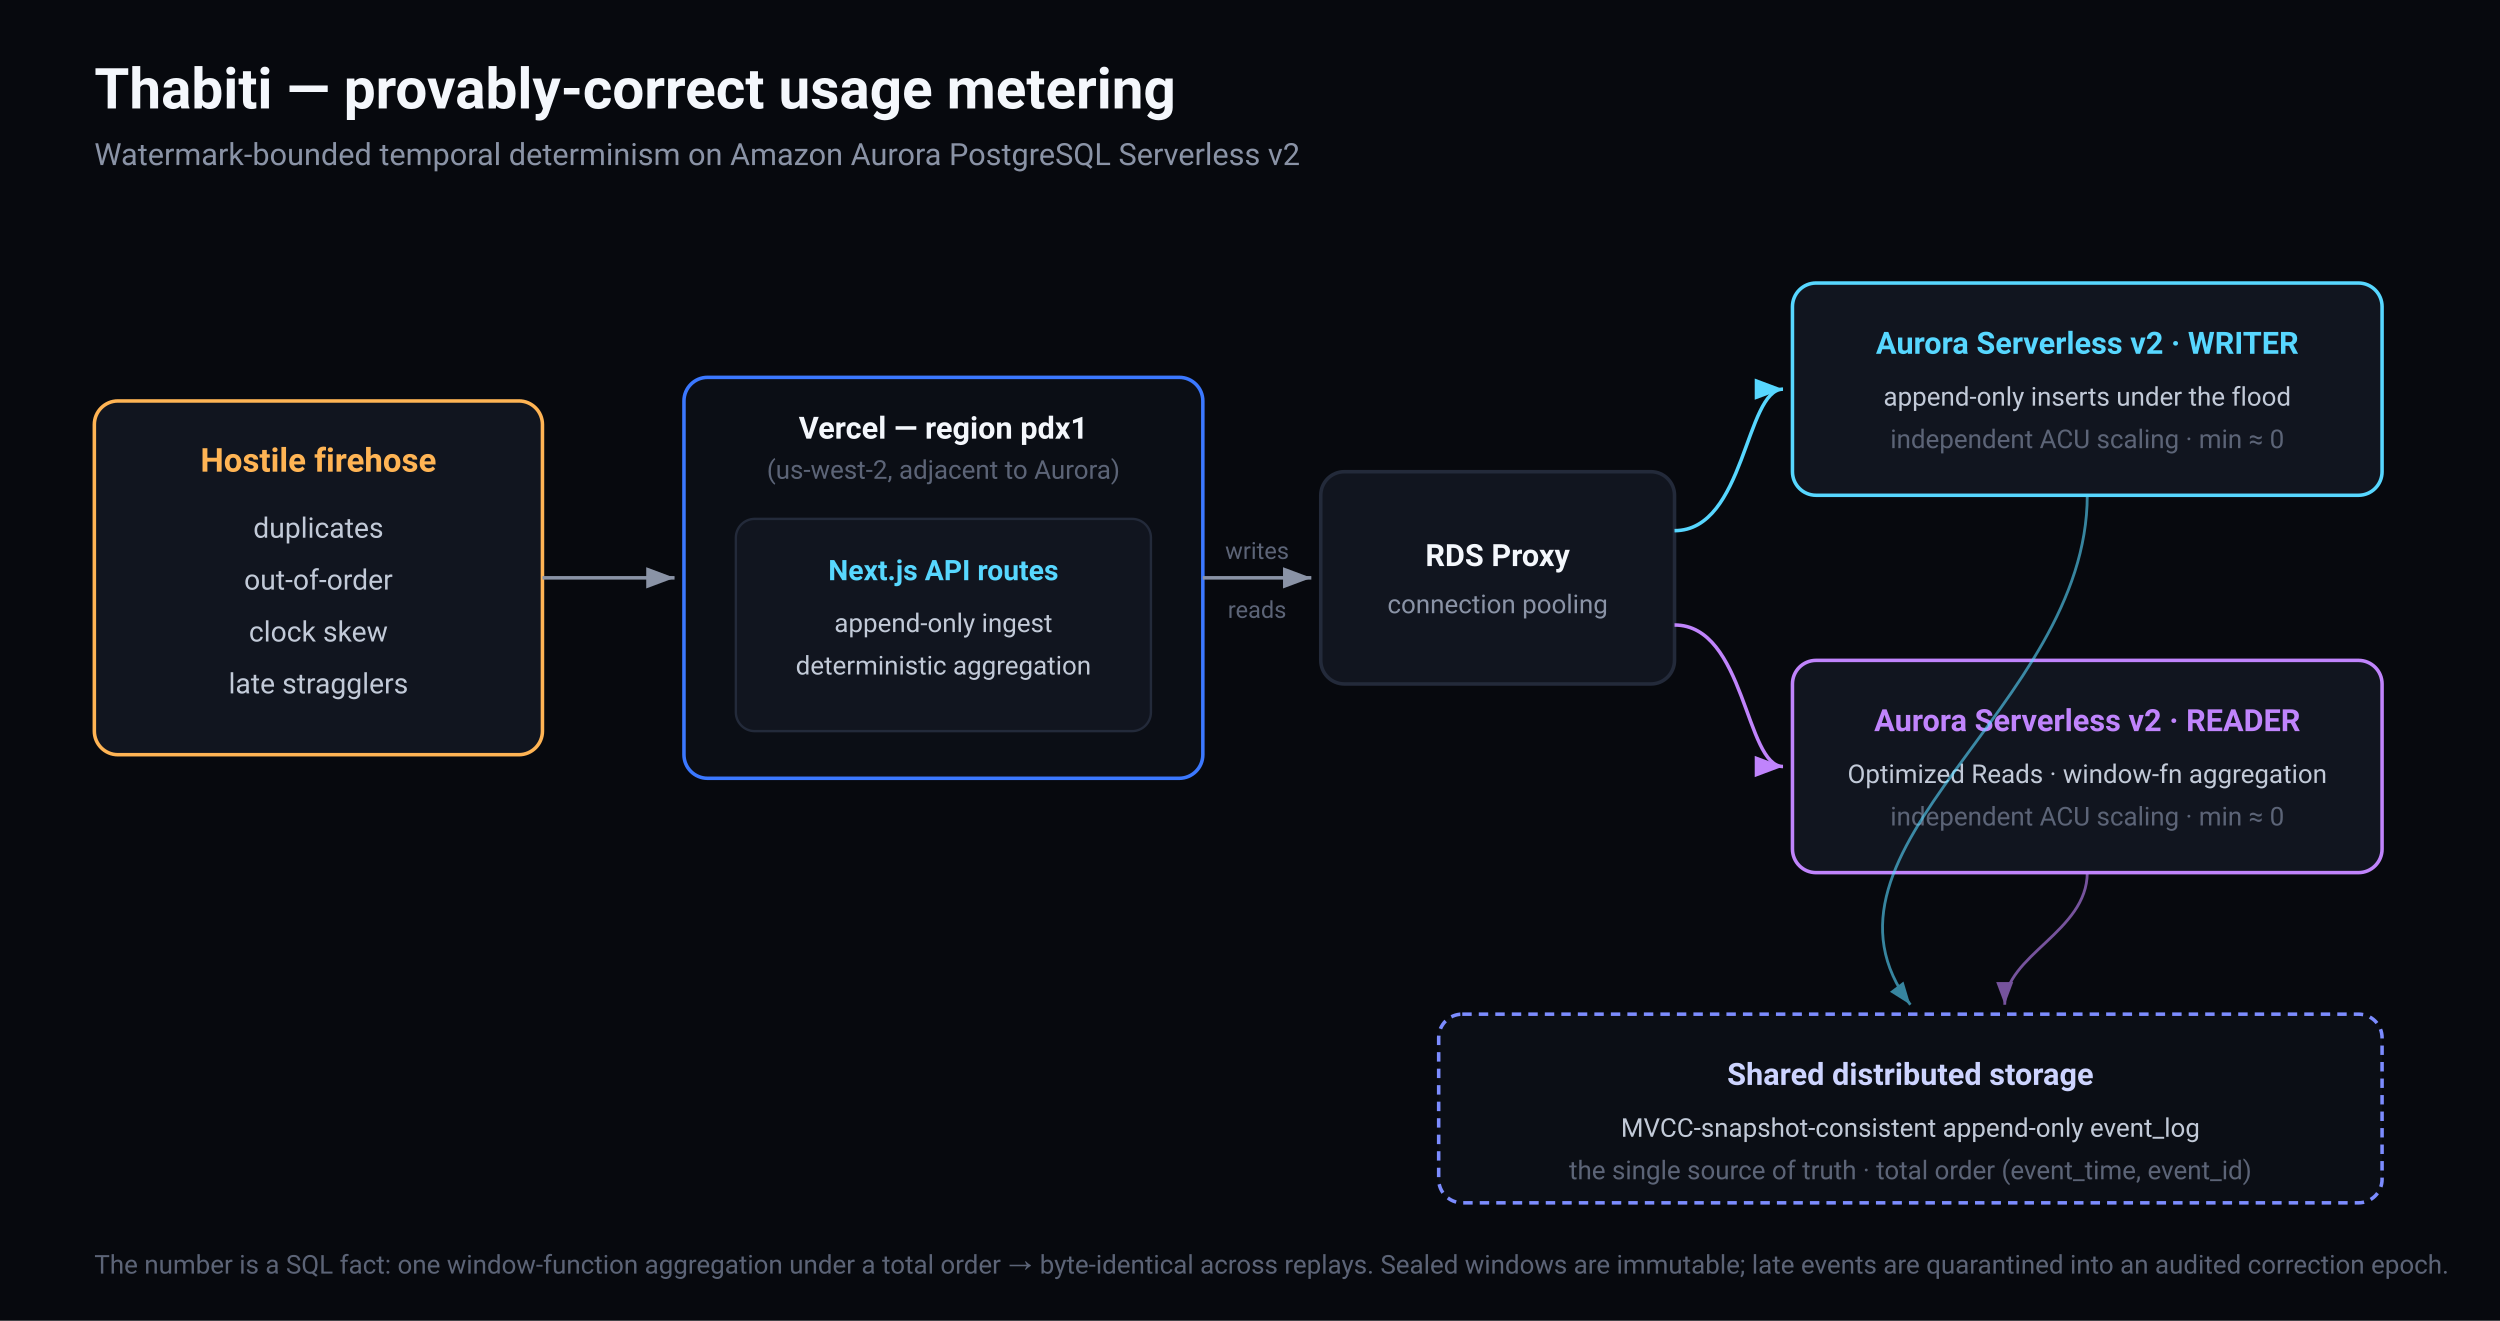
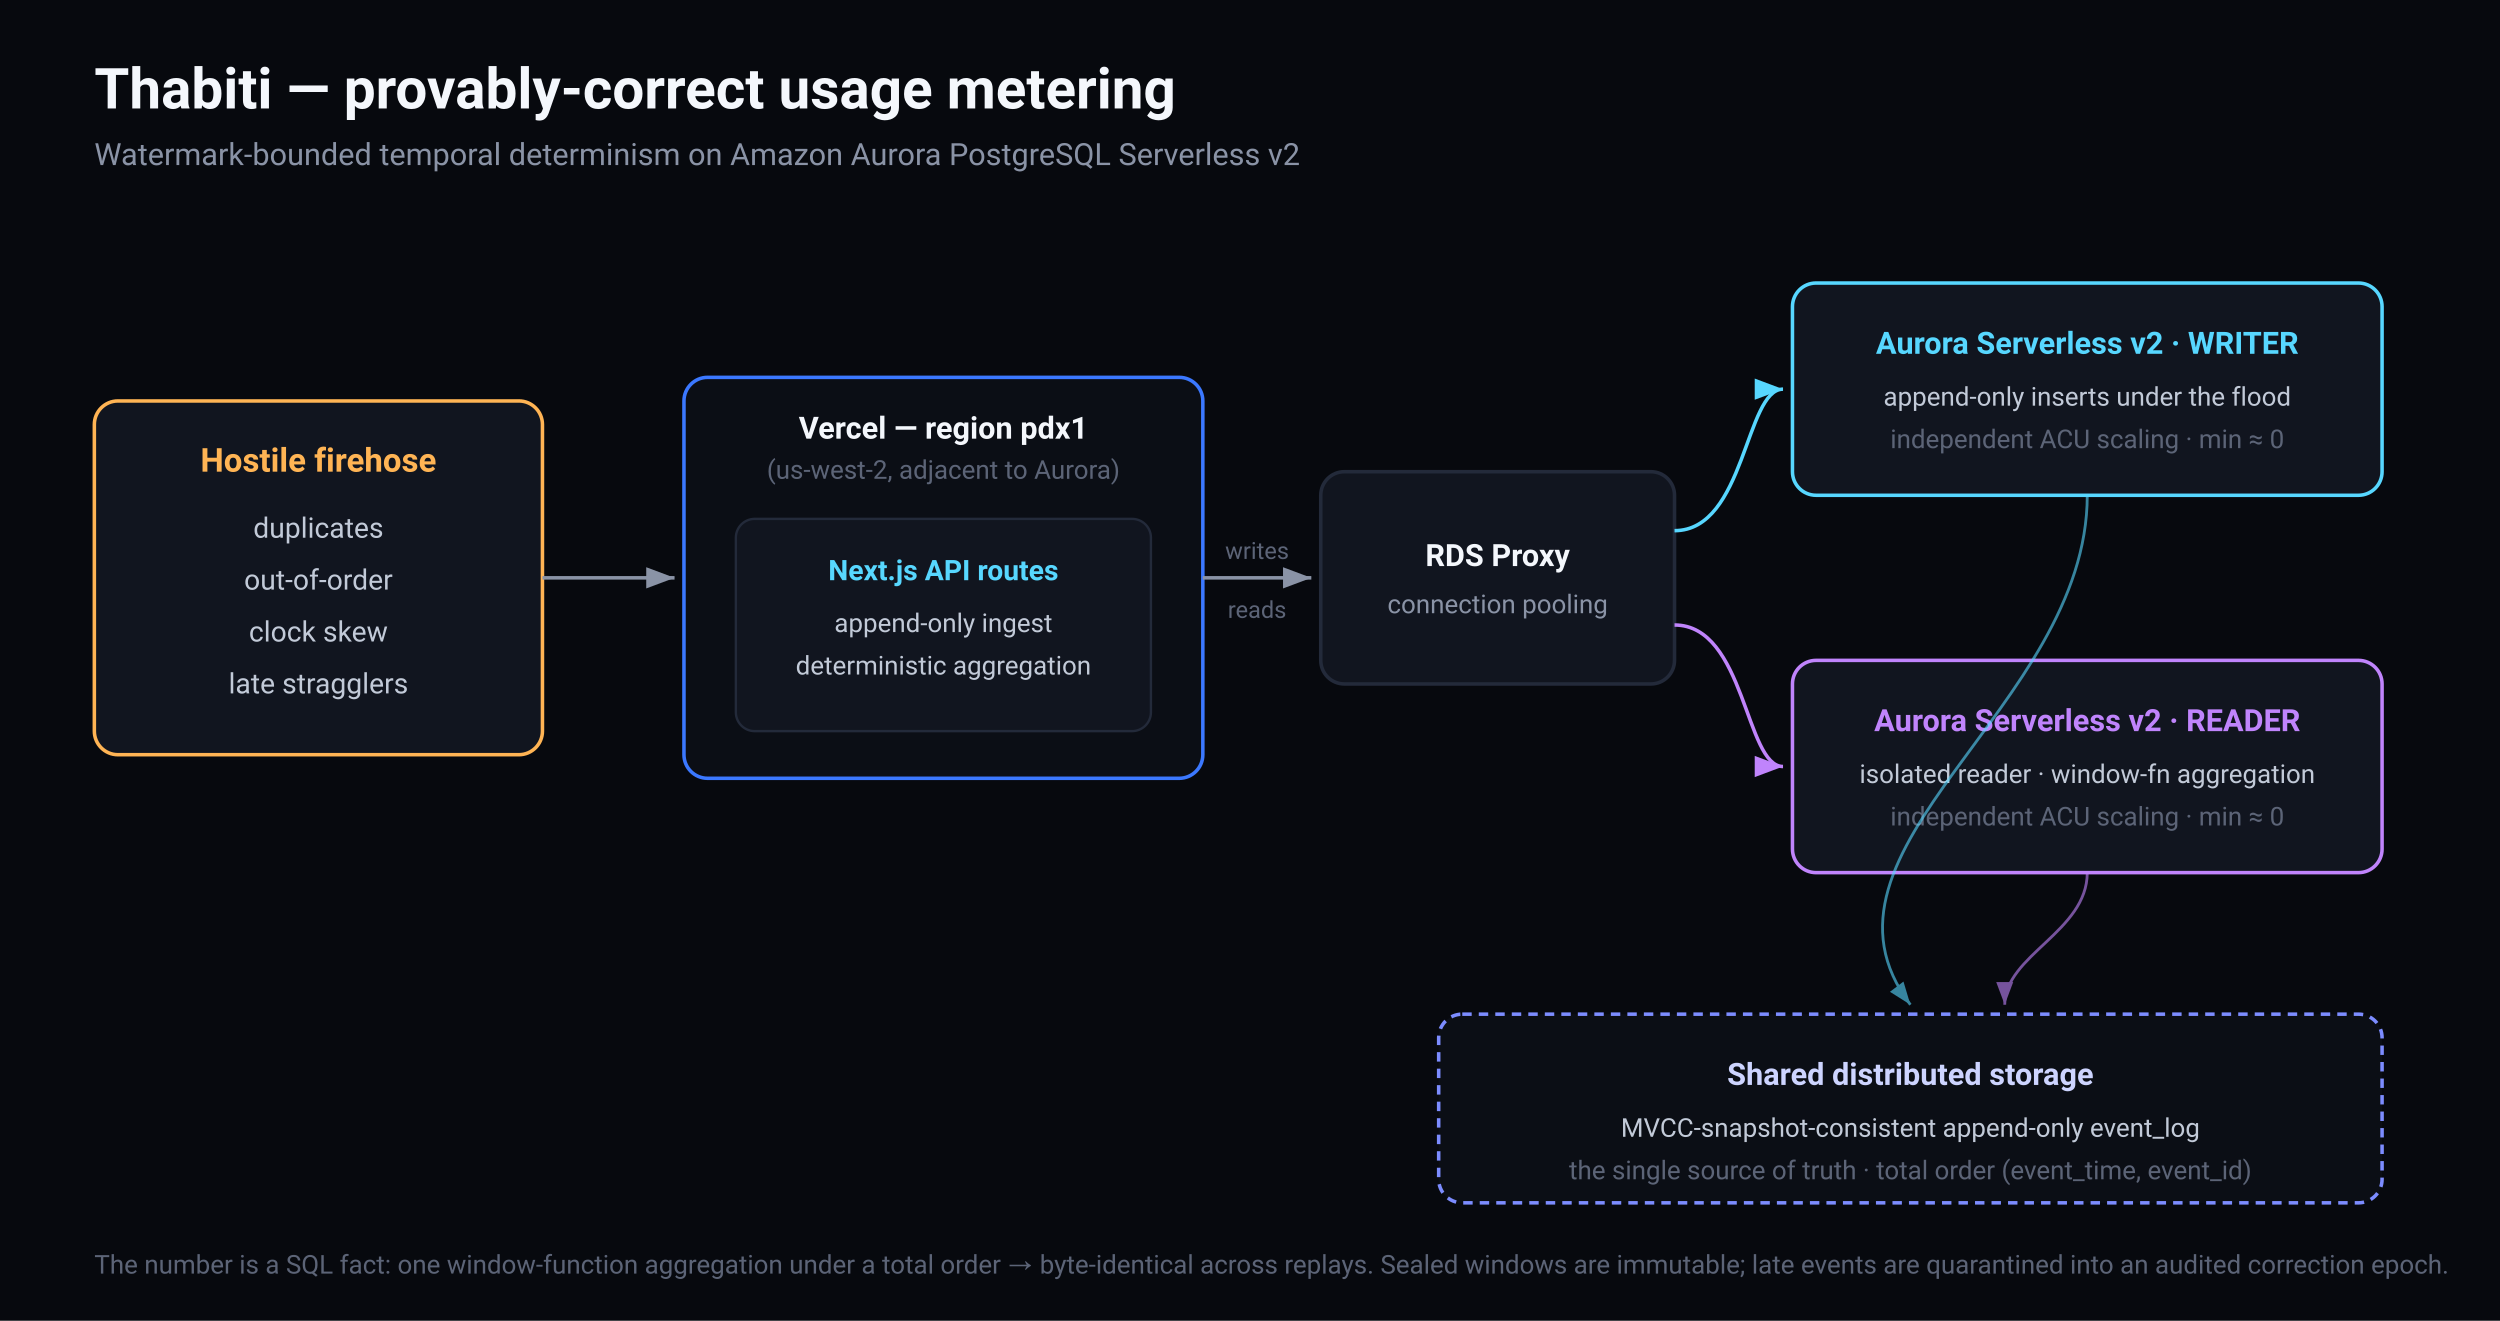
<svg xmlns="http://www.w3.org/2000/svg" viewBox="0 0 1060 560" font-family="-apple-system,Segoe UI,Roboto,Helvetica,Arial,sans-serif">
  <defs>
    <marker id="arrow" markerWidth="10" markerHeight="10" refX="8" refY="3" orient="auto" markerUnits="strokeWidth">
      <path d="M0,0 L8,3 L0,6 Z" fill="#8a93a6" />
    </marker>
    <marker id="arrowCyan" markerWidth="10" markerHeight="10" refX="8" refY="3" orient="auto" markerUnits="strokeWidth">
      <path d="M0,0 L8,3 L0,6 Z" fill="#57d7ff" />
    </marker>
    <marker id="arrowPurple" markerWidth="10" markerHeight="10" refX="8" refY="3" orient="auto" markerUnits="strokeWidth">
      <path d="M0,0 L8,3 L0,6 Z" fill="#c084fc" />
    </marker>
  </defs>
  <rect x="0" y="0" width="1060" height="560" fill="#07090e" />
  <text x="40" y="46" fill="#f4f7fc" font-size="24" font-weight="700">Thabiti — provably-correct usage metering</text>
  <text x="40" y="70" fill="#8a93a6" font-size="13">Watermark-bounded temporal determinism on Amazon Aurora PostgreSQL Serverless v2</text>
  <rect x="40" y="170" width="190" height="150" rx="10" fill="#11151f" stroke="#ffb454" stroke-width="1.5" />
  <text x="135" y="200" fill="#ffb454" font-size="14" font-weight="600" text-anchor="middle">Hostile firehose</text>
  <text x="135" y="228" fill="#c2cad8" font-size="12" text-anchor="middle">duplicates</text>
  <text x="135" y="250" fill="#c2cad8" font-size="12" text-anchor="middle">out-of-order</text>
  <text x="135" y="272" fill="#c2cad8" font-size="12" text-anchor="middle">clock skew</text>
  <text x="135" y="294" fill="#c2cad8" font-size="12" text-anchor="middle">late stragglers</text>
  <rect x="290" y="160" width="220" height="170" rx="10" fill="#0b0e15" stroke="#3b78ff" stroke-width="1.5" />
  <text x="400" y="186" fill="#f4f7fc" font-size="13" font-weight="600" text-anchor="middle">Vercel — region pdx1</text>
  <text x="400" y="203" fill="#5c6477" font-size="11" text-anchor="middle">(us-west-2, adjacent to Aurora)</text>
  <rect x="312" y="220" width="176" height="90" rx="8" fill="#11151f" stroke="#232a3a" />
  <text x="400" y="246" fill="#57d7ff" font-size="12" font-weight="600" text-anchor="middle">Next.js API routes</text>
  <text x="400" y="268" fill="#c2cad8" font-size="11" text-anchor="middle">append-only ingest</text>
  <text x="400" y="286" fill="#c2cad8" font-size="11" text-anchor="middle">deterministic aggregation</text>
  <rect x="560" y="200" width="150" height="90" rx="10" fill="#11151f" stroke="#232a3a" stroke-width="1.5" />
  <text x="635" y="240" fill="#f4f7fc" font-size="13" font-weight="600" text-anchor="middle">RDS Proxy</text>
  <text x="635" y="260" fill="#8a93a6" font-size="11" text-anchor="middle">connection pooling</text>
  <rect x="760" y="120" width="250" height="90" rx="10" fill="#11151f" stroke="#57d7ff" stroke-width="1.5" />
  <text x="885" y="150" fill="#57d7ff" font-size="13" font-weight="600" text-anchor="middle">Aurora Serverless v2 · WRITER</text>
  <text x="885" y="172" fill="#c2cad8" font-size="11" text-anchor="middle">append-only inserts under the flood</text>
  <text x="885" y="190" fill="#5c6477" font-size="11" text-anchor="middle">independent ACU scaling · min ≈ 0</text>
  <rect x="760" y="280" width="250" height="90" rx="10" fill="#11151f" stroke="#c084fc" stroke-width="1.5" />
  <text x="885" y="310" fill="#c084fc" font-size="13" font-weight="600" text-anchor="middle">Aurora Serverless v2 · READER</text>
-   <text x="885" y="332" fill="#c2cad8" font-size="11" text-anchor="middle">Optimized Reads · window-fn aggregation</text>
+   <text x="885" y="332" fill="#c2cad8" font-size="11" text-anchor="middle">isolated reader · window-fn aggregation</text>
  <text x="885" y="350" fill="#5c6477" font-size="11" text-anchor="middle">independent ACU scaling · min ≈ 0</text>
  <rect x="610" y="430" width="400" height="80" rx="10" fill="#0b0e15" stroke="#7c8cff" stroke-width="1.5" stroke-dasharray="4 3" />
  <text x="810" y="460" fill="#cdd4ff" font-size="13" font-weight="600" text-anchor="middle">Shared distributed storage</text>
  <text x="810" y="482" fill="#c2cad8" font-size="11" text-anchor="middle">MVCC-snapshot-consistent append-only event_log</text>
  <text x="810" y="500" fill="#5c6477" font-size="11" text-anchor="middle">the single source of truth · total order (event_time, event_id)</text>
  <line x1="230" y1="245" x2="286" y2="245" stroke="#8a93a6" stroke-width="1.5" marker-end="url(#arrow)" />
  <line x1="510" y1="245" x2="556" y2="245" stroke="#8a93a6" stroke-width="1.5" marker-end="url(#arrow)" />
  <text x="533" y="237" fill="#5c6477" font-size="10" text-anchor="middle">writes</text>
  <text x="533" y="262" fill="#5c6477" font-size="10" text-anchor="middle">reads</text>
  <path d="M710,225 C740,225 740,165 756,165" fill="none" stroke="#57d7ff" stroke-width="1.5" marker-end="url(#arrowCyan)" />
  <path d="M710,265 C740,265 740,325 756,325" fill="none" stroke="#c084fc" stroke-width="1.5" marker-end="url(#arrowPurple)" />
  <path d="M885,210 C885,300 760,360 810,426" fill="none" stroke="#57d7ff" stroke-width="1.2" opacity="0.6" marker-end="url(#arrowCyan)" />
  <path d="M885,370 C885,395 850,405 850,426" fill="none" stroke="#c084fc" stroke-width="1.2" opacity="0.6" marker-end="url(#arrowPurple)" />
  <text x="40" y="540" fill="#5c6477" font-size="11">The number is a SQL fact: one window-function aggregation under a total order → byte-identical across replays. Sealed windows are immutable; late events are quarantined into an audited correction epoch.</text>
</svg>
